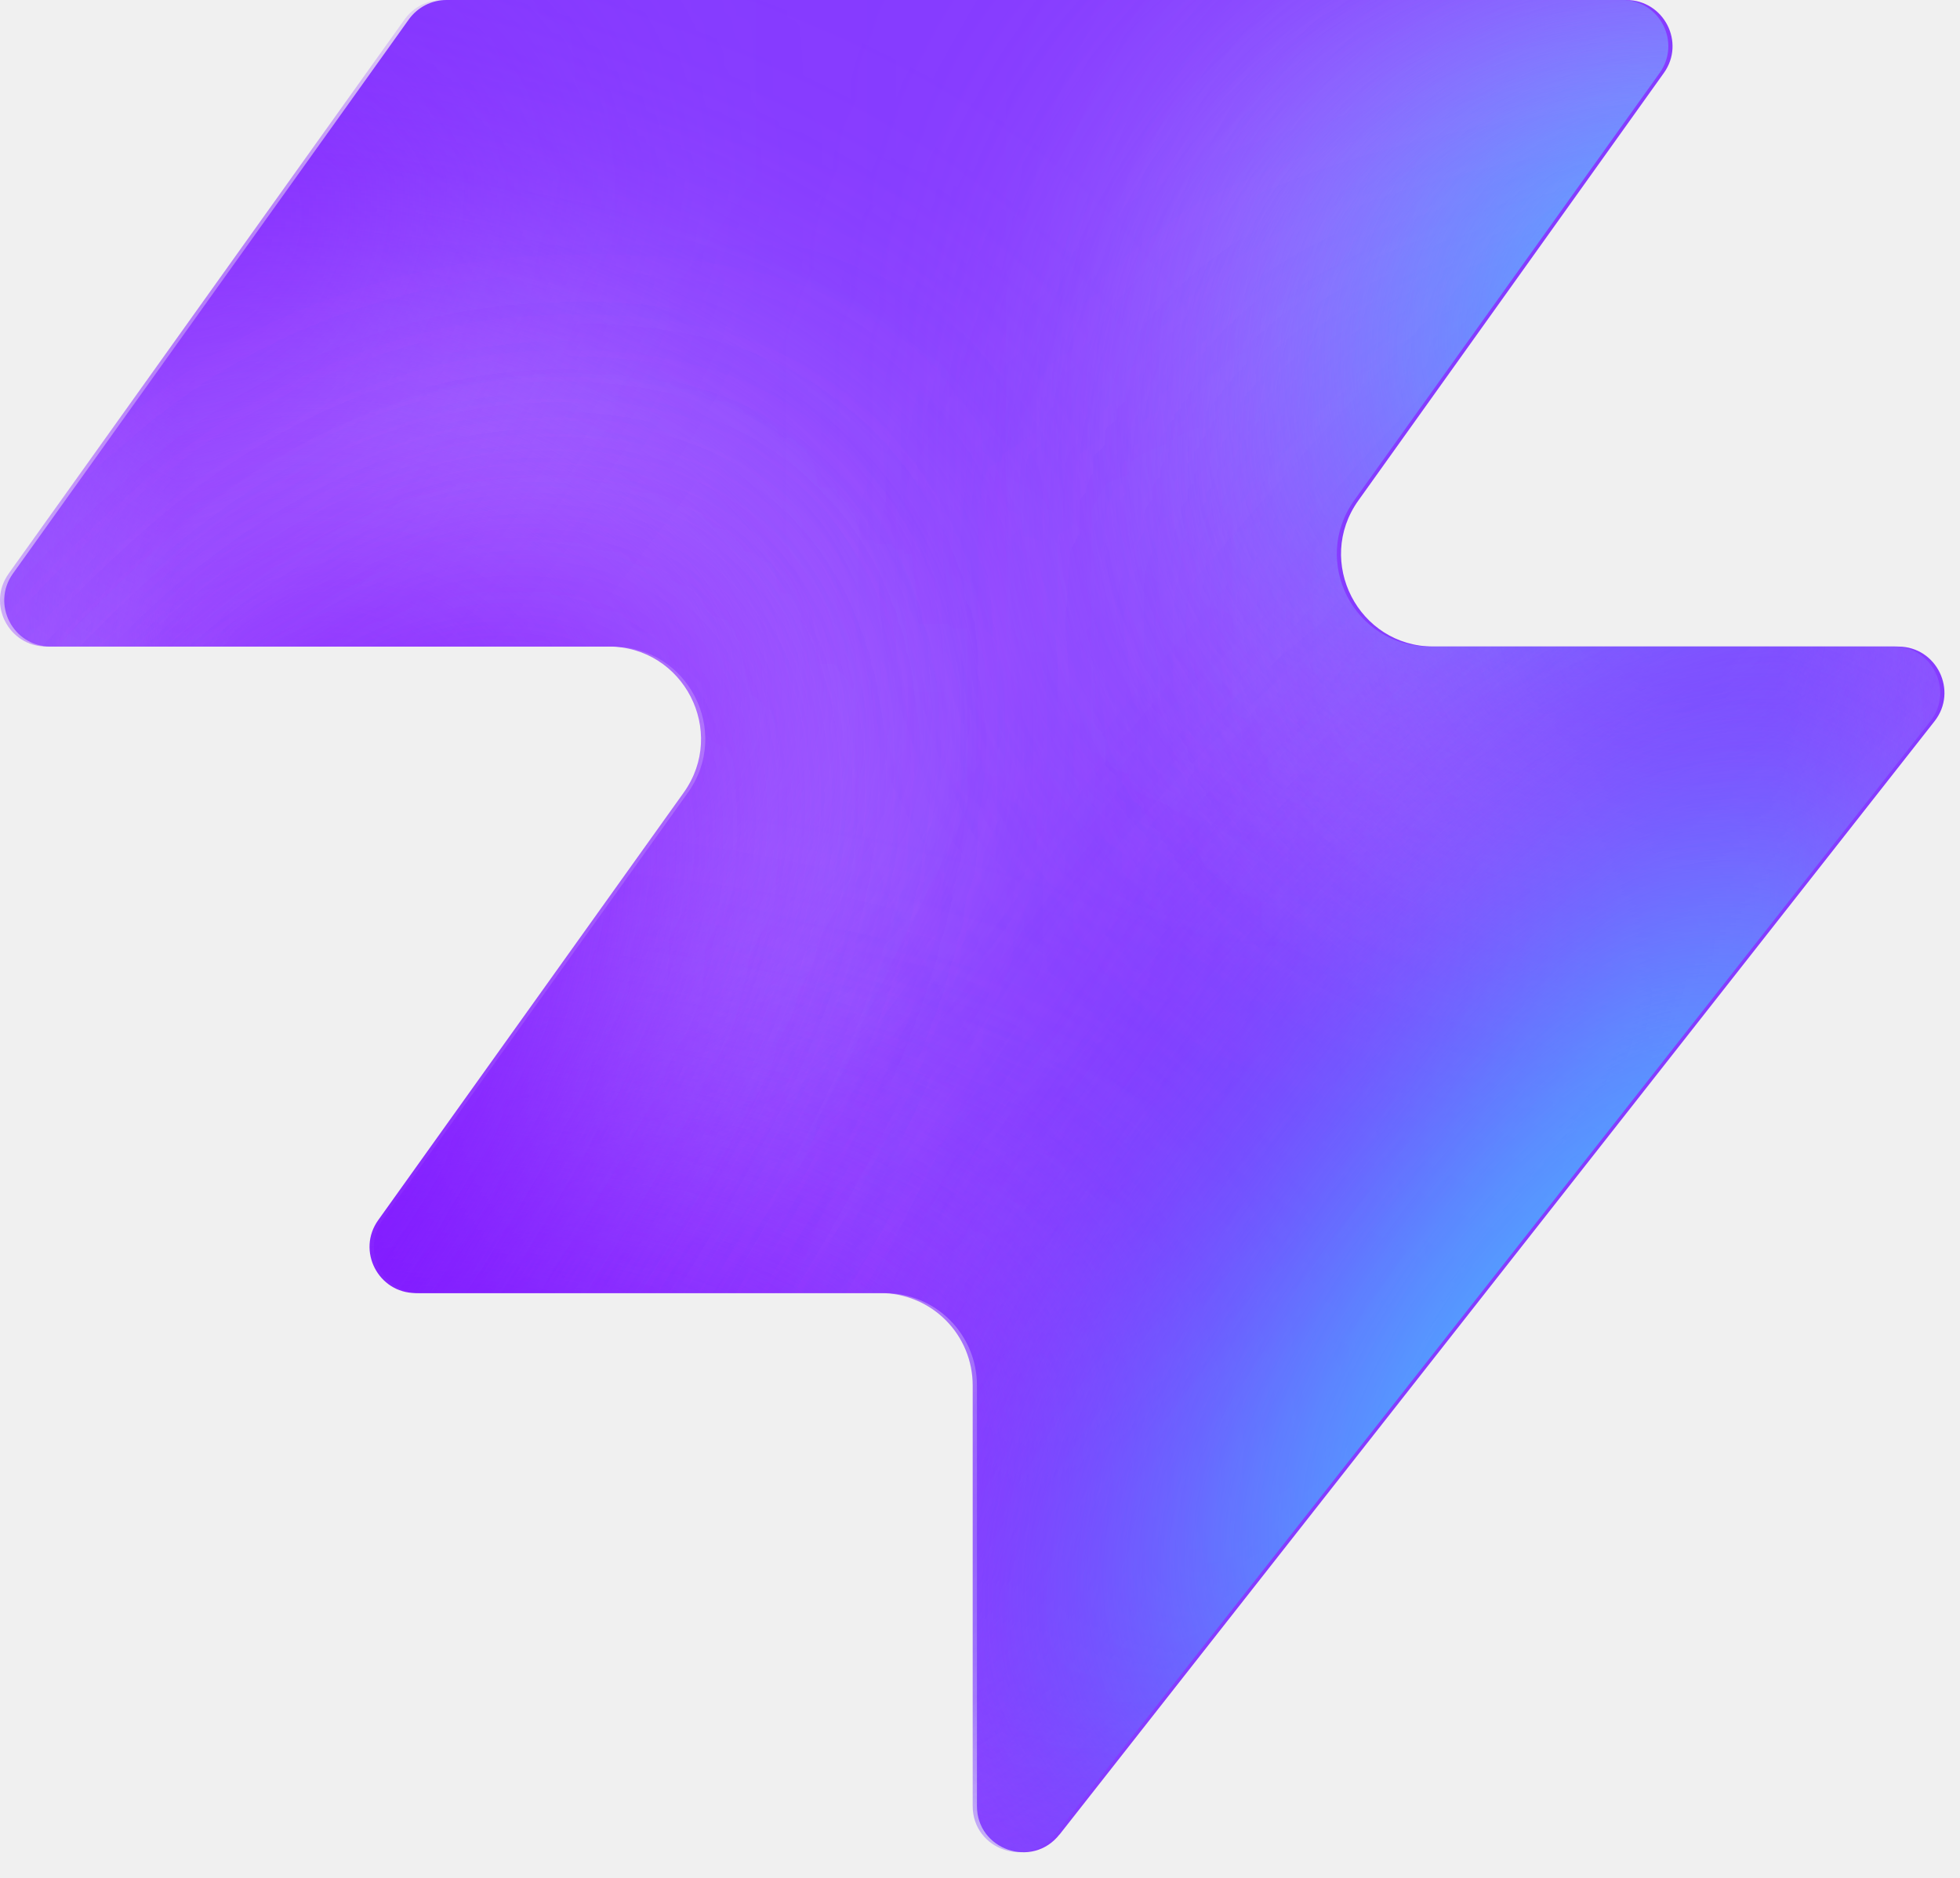
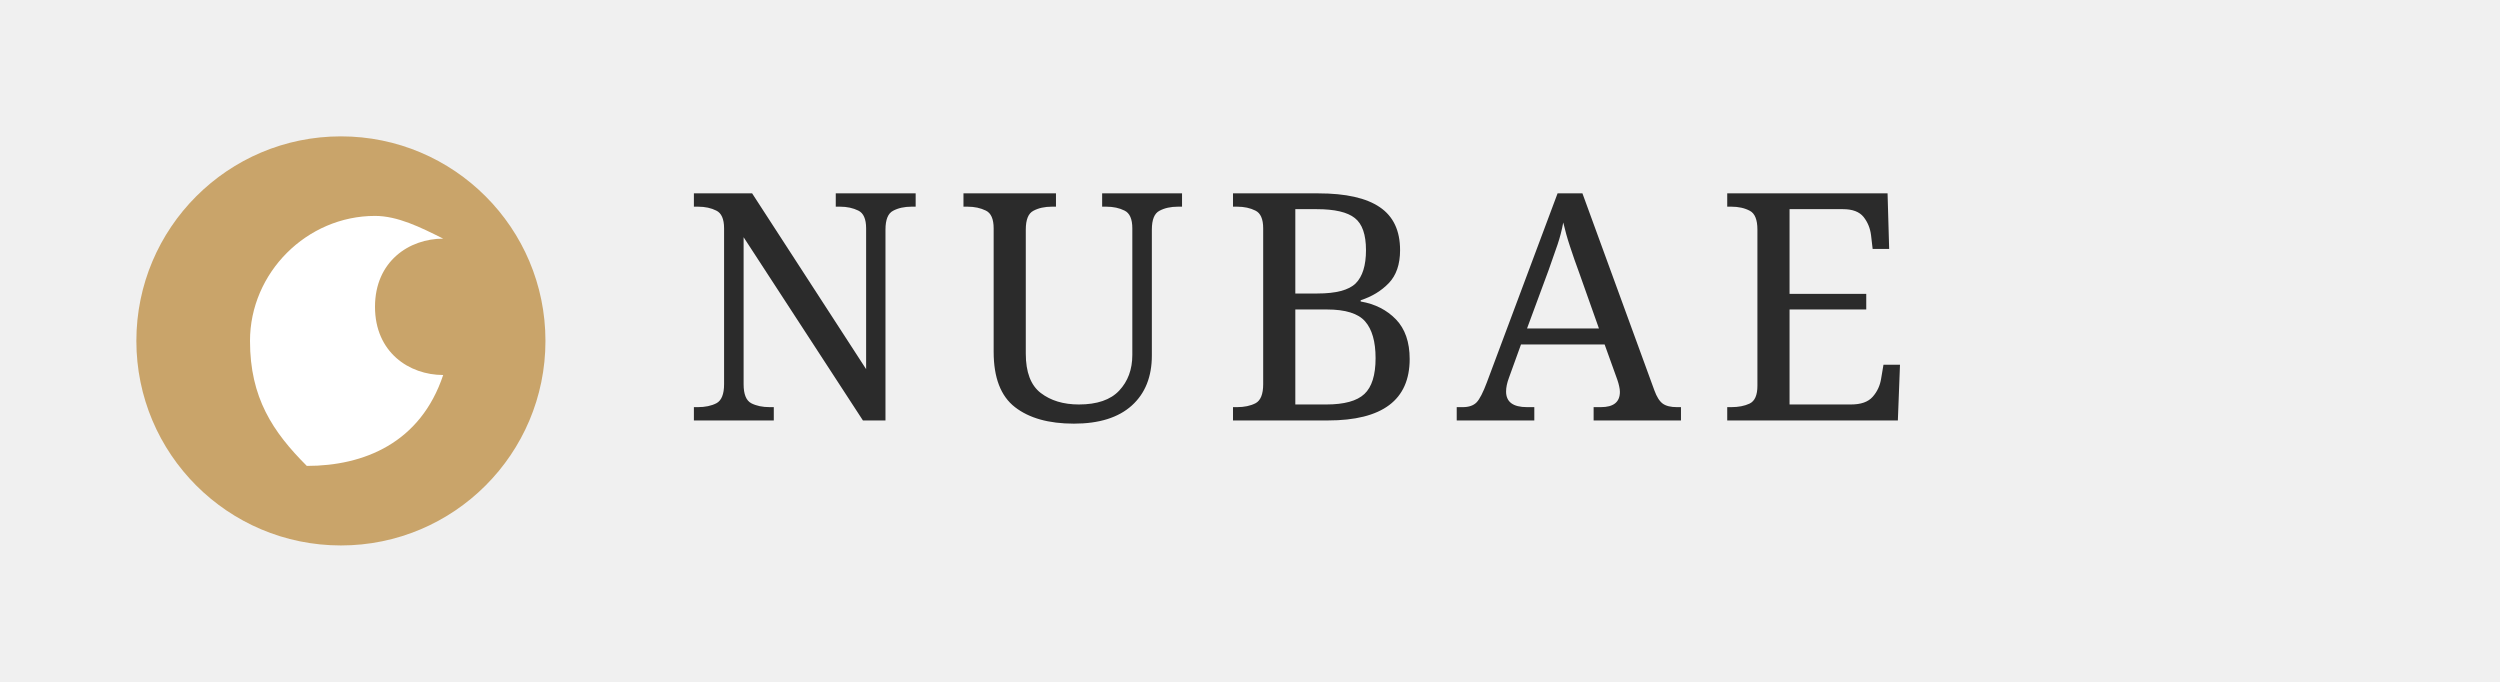
- <svg xmlns="http://www.w3.org/2000/svg" width="48" height="46" fill="none" viewBox="0 0 48 46">
-   <path fill="#863bff" d="M25.946 44.938c-.664.845-2.021.375-2.021-.698V33.937a2.26 2.26 0 0 0-2.262-2.262H10.287c-.92 0-1.456-1.04-.92-1.788l7.48-10.471c1.07-1.497 0-3.578-1.842-3.578H1.237c-.92 0-1.456-1.04-.92-1.788L10.013.474c.214-.297.556-.474.92-.474h28.894c.92 0 1.456 1.04.92 1.788l-7.48 10.471c-1.07 1.498 0 3.579 1.842 3.579h11.377c.943 0 1.473 1.088.89 1.83L25.947 44.94z" style="fill:#863bff;fill:color(display-p3 .525 .23 1);fill-opacity:1" />
-   <mask id="a" width="48" height="46" x="0" y="0" maskUnits="userSpaceOnUse" style="mask-type:alpha">
-     <path fill="#000" d="M25.842 44.938c-.664.844-2.021.375-2.021-.698V33.937a2.26 2.26 0 0 0-2.262-2.262H10.183c-.92 0-1.456-1.04-.92-1.788l7.48-10.471c1.07-1.498 0-3.579-1.842-3.579H1.133c-.92 0-1.456-1.04-.92-1.787L9.91.473c.214-.297.556-.474.92-.474h28.894c.92 0 1.456 1.04.92 1.788l-7.48 10.471c-1.07 1.498 0 3.578 1.842 3.578h11.377c.943 0 1.473 1.088.89 1.832L25.843 44.94z" style="fill:#000;fill-opacity:1" />
-   </mask>
-   <g mask="url(#a)">
-     <g filter="url(#b)">
-       <ellipse cx="5.508" cy="14.704" fill="#ede6ff" rx="5.508" ry="14.704" style="fill:#ede6ff;fill:color(display-p3 .927 .903 1);fill-opacity:1" transform="matrix(.00324 1 1 -.00324 -4.47 31.516)" />
-     </g>
-     <g filter="url(#c)">
-       <ellipse cx="10.399" cy="29.851" fill="#ede6ff" rx="10.399" ry="29.851" style="fill:#ede6ff;fill:color(display-p3 .927 .903 1);fill-opacity:1" transform="matrix(.00324 1 1 -.00324 -39.328 7.883)" />
-     </g>
-     <g filter="url(#d)">
-       <ellipse cx="5.508" cy="30.487" fill="#7e14ff" rx="5.508" ry="30.487" style="fill:#7e14ff;fill:color(display-p3 .492 .077 1);fill-opacity:1" transform="rotate(89.814 -25.913 -14.639)scale(1 -1)" />
-     </g>
-     <g filter="url(#e)">
-       <ellipse cx="5.508" cy="30.599" fill="#7e14ff" rx="5.508" ry="30.599" style="fill:#7e14ff;fill:color(display-p3 .492 .077 1);fill-opacity:1" transform="rotate(89.814 -32.644 -3.334)scale(1 -1)" />
-     </g>
-     <g filter="url(#f)">
-       <ellipse cx="5.508" cy="30.599" fill="#7e14ff" rx="5.508" ry="30.599" style="fill:#7e14ff;fill:color(display-p3 .492 .077 1);fill-opacity:1" transform="matrix(.00324 1 1 -.00324 -34.34 30.47)" />
-     </g>
-     <g filter="url(#g)">
-       <ellipse cx="14.072" cy="22.078" fill="#ede6ff" rx="14.072" ry="22.078" style="fill:#ede6ff;fill:color(display-p3 .927 .903 1);fill-opacity:1" transform="rotate(93.35 24.506 48.493)scale(-1 1)" />
-     </g>
-     <g filter="url(#h)">
-       <ellipse cx="3.47" cy="21.501" fill="#7e14ff" rx="3.47" ry="21.501" style="fill:#7e14ff;fill:color(display-p3 .492 .077 1);fill-opacity:1" transform="rotate(89.009 28.708 47.59)scale(-1 1)" />
-     </g>
-     <g filter="url(#i)">
-       <ellipse cx="3.47" cy="21.501" fill="#7e14ff" rx="3.47" ry="21.501" style="fill:#7e14ff;fill:color(display-p3 .492 .077 1);fill-opacity:1" transform="rotate(89.009 28.708 47.59)scale(-1 1)" />
-     </g>
-     <g filter="url(#j)">
-       <ellipse cx=".387" cy="8.972" fill="#7e14ff" rx="4.407" ry="29.108" style="fill:#7e14ff;fill:color(display-p3 .492 .077 1);fill-opacity:1" transform="rotate(39.51 .387 8.972)" />
-     </g>
-     <g filter="url(#k)">
-       <ellipse cx="47.523" cy="-6.092" fill="#7e14ff" rx="4.407" ry="29.108" style="fill:#7e14ff;fill:color(display-p3 .492 .077 1);fill-opacity:1" transform="rotate(37.892 47.523 -6.092)" />
-     </g>
-     <g filter="url(#l)">
-       <ellipse cx="41.412" cy="6.333" fill="#47bfff" rx="5.971" ry="9.665" style="fill:#47bfff;fill:color(display-p3 .28 .748 1);fill-opacity:1" transform="rotate(37.892 41.412 6.333)" />
-     </g>
-     <g filter="url(#m)">
-       <ellipse cx="-1.879" cy="38.332" fill="#7e14ff" rx="4.407" ry="29.108" style="fill:#7e14ff;fill:color(display-p3 .492 .077 1);fill-opacity:1" transform="rotate(37.892 -1.88 38.332)" />
-     </g>
-     <g filter="url(#n)">
-       <ellipse cx="-1.879" cy="38.332" fill="#7e14ff" rx="4.407" ry="29.108" style="fill:#7e14ff;fill:color(display-p3 .492 .077 1);fill-opacity:1" transform="rotate(37.892 -1.88 38.332)" />
-     </g>
-     <g filter="url(#o)">
-       <ellipse cx="35.651" cy="29.907" fill="#7e14ff" rx="4.407" ry="29.108" style="fill:#7e14ff;fill:color(display-p3 .492 .077 1);fill-opacity:1" transform="rotate(37.892 35.651 29.907)" />
-     </g>
-     <g filter="url(#p)">
-       <ellipse cx="38.418" cy="32.4" fill="#47bfff" rx="5.971" ry="15.297" style="fill:#47bfff;fill:color(display-p3 .28 .748 1);fill-opacity:1" transform="rotate(37.892 38.418 32.4)" />
-     </g>
-   </g>
-   <defs>
-     <filter id="b" width="60.045" height="41.654" x="-19.77" y="16.149" color-interpolation-filters="sRGB" filterUnits="userSpaceOnUse">
-       <feFlood flood-opacity="0" result="BackgroundImageFix" />
-       <feBlend in="SourceGraphic" in2="BackgroundImageFix" result="shape" />
-       <feGaussianBlur result="effect1_foregroundBlur_2002_17158" stdDeviation="7.659" />
-     </filter>
-     <filter id="c" width="90.34" height="51.437" x="-54.613" y="-7.533" color-interpolation-filters="sRGB" filterUnits="userSpaceOnUse">
-       <feFlood flood-opacity="0" result="BackgroundImageFix" />
-       <feBlend in="SourceGraphic" in2="BackgroundImageFix" result="shape" />
-       <feGaussianBlur result="effect1_foregroundBlur_2002_17158" stdDeviation="7.659" />
-     </filter>
-     <filter id="d" width="79.355" height="29.4" x="-49.64" y="2.03" color-interpolation-filters="sRGB" filterUnits="userSpaceOnUse">
-       <feFlood flood-opacity="0" result="BackgroundImageFix" />
-       <feBlend in="SourceGraphic" in2="BackgroundImageFix" result="shape" />
-       <feGaussianBlur result="effect1_foregroundBlur_2002_17158" stdDeviation="4.596" />
-     </filter>
-     <filter id="e" width="79.579" height="29.4" x="-45.045" y="20.029" color-interpolation-filters="sRGB" filterUnits="userSpaceOnUse">
-       <feFlood flood-opacity="0" result="BackgroundImageFix" />
-       <feBlend in="SourceGraphic" in2="BackgroundImageFix" result="shape" />
-       <feGaussianBlur result="effect1_foregroundBlur_2002_17158" stdDeviation="4.596" />
-     </filter>
-     <filter id="f" width="79.579" height="29.4" x="-43.513" y="21.178" color-interpolation-filters="sRGB" filterUnits="userSpaceOnUse">
-       <feFlood flood-opacity="0" result="BackgroundImageFix" />
-       <feBlend in="SourceGraphic" in2="BackgroundImageFix" result="shape" />
-       <feGaussianBlur result="effect1_foregroundBlur_2002_17158" stdDeviation="4.596" />
-     </filter>
-     <filter id="g" width="74.749" height="58.852" x="15.756" y="-17.901" color-interpolation-filters="sRGB" filterUnits="userSpaceOnUse">
-       <feFlood flood-opacity="0" result="BackgroundImageFix" />
-       <feBlend in="SourceGraphic" in2="BackgroundImageFix" result="shape" />
-       <feGaussianBlur result="effect1_foregroundBlur_2002_17158" stdDeviation="7.659" />
-     </filter>
-     <filter id="h" width="61.377" height="25.362" x="23.548" y="2.284" color-interpolation-filters="sRGB" filterUnits="userSpaceOnUse">
-       <feFlood flood-opacity="0" result="BackgroundImageFix" />
-       <feBlend in="SourceGraphic" in2="BackgroundImageFix" result="shape" />
-       <feGaussianBlur result="effect1_foregroundBlur_2002_17158" stdDeviation="4.596" />
-     </filter>
-     <filter id="i" width="61.377" height="25.362" x="23.548" y="2.284" color-interpolation-filters="sRGB" filterUnits="userSpaceOnUse">
-       <feFlood flood-opacity="0" result="BackgroundImageFix" />
-       <feBlend in="SourceGraphic" in2="BackgroundImageFix" result="shape" />
-       <feGaussianBlur result="effect1_foregroundBlur_2002_17158" stdDeviation="4.596" />
-     </filter>
-     <filter id="j" width="56.045" height="63.649" x="-27.636" y="-22.853" color-interpolation-filters="sRGB" filterUnits="userSpaceOnUse">
-       <feFlood flood-opacity="0" result="BackgroundImageFix" />
-       <feBlend in="SourceGraphic" in2="BackgroundImageFix" result="shape" />
-       <feGaussianBlur result="effect1_foregroundBlur_2002_17158" stdDeviation="4.596" />
-     </filter>
-     <filter id="k" width="54.814" height="64.646" x="20.116" y="-38.415" color-interpolation-filters="sRGB" filterUnits="userSpaceOnUse">
-       <feFlood flood-opacity="0" result="BackgroundImageFix" />
-       <feBlend in="SourceGraphic" in2="BackgroundImageFix" result="shape" />
-       <feGaussianBlur result="effect1_foregroundBlur_2002_17158" stdDeviation="4.596" />
-     </filter>
-     <filter id="l" width="33.541" height="35.313" x="24.641" y="-11.323" color-interpolation-filters="sRGB" filterUnits="userSpaceOnUse">
-       <feFlood flood-opacity="0" result="BackgroundImageFix" />
-       <feBlend in="SourceGraphic" in2="BackgroundImageFix" result="shape" />
-       <feGaussianBlur result="effect1_foregroundBlur_2002_17158" stdDeviation="4.596" />
-     </filter>
-     <filter id="m" width="54.814" height="64.646" x="-29.286" y="6.009" color-interpolation-filters="sRGB" filterUnits="userSpaceOnUse">
-       <feFlood flood-opacity="0" result="BackgroundImageFix" />
-       <feBlend in="SourceGraphic" in2="BackgroundImageFix" result="shape" />
-       <feGaussianBlur result="effect1_foregroundBlur_2002_17158" stdDeviation="4.596" />
-     </filter>
-     <filter id="n" width="54.814" height="64.646" x="-29.286" y="6.009" color-interpolation-filters="sRGB" filterUnits="userSpaceOnUse">
-       <feFlood flood-opacity="0" result="BackgroundImageFix" />
-       <feBlend in="SourceGraphic" in2="BackgroundImageFix" result="shape" />
-       <feGaussianBlur result="effect1_foregroundBlur_2002_17158" stdDeviation="4.596" />
-     </filter>
-     <filter id="o" width="54.814" height="64.646" x="8.244" y="-2.416" color-interpolation-filters="sRGB" filterUnits="userSpaceOnUse">
-       <feFlood flood-opacity="0" result="BackgroundImageFix" />
-       <feBlend in="SourceGraphic" in2="BackgroundImageFix" result="shape" />
-       <feGaussianBlur result="effect1_foregroundBlur_2002_17158" stdDeviation="4.596" />
-     </filter>
-     <filter id="p" width="39.409" height="43.623" x="18.713" y="10.588" color-interpolation-filters="sRGB" filterUnits="userSpaceOnUse">
-       <feFlood flood-opacity="0" result="BackgroundImageFix" />
-       <feBlend in="SourceGraphic" in2="BackgroundImageFix" result="shape" />
-       <feGaussianBlur result="effect1_foregroundBlur_2002_17158" stdDeviation="4.596" />
-     </filter>
-   </defs>
+ <svg xmlns="http://www.w3.org/2000/svg" viewBox="0 0 220 60">
+   <circle cx="30" cy="30" r="18" fill="#C9A46A" />
+   <path d="M22 30C22 24 27 19 33 19C35 19 37 20 39 21C36 21 33 23 33 27C33 31 36 33 39 33C37 39 32 41 27 41C24 38 22 35 22 30Z" fill="white" />
+   <text x="60" y="37" font-family="Cormorant Garamond, serif" font-size="28" fill="#2B2B2B" letter-spacing="3">NUBAE</text>
</svg>
